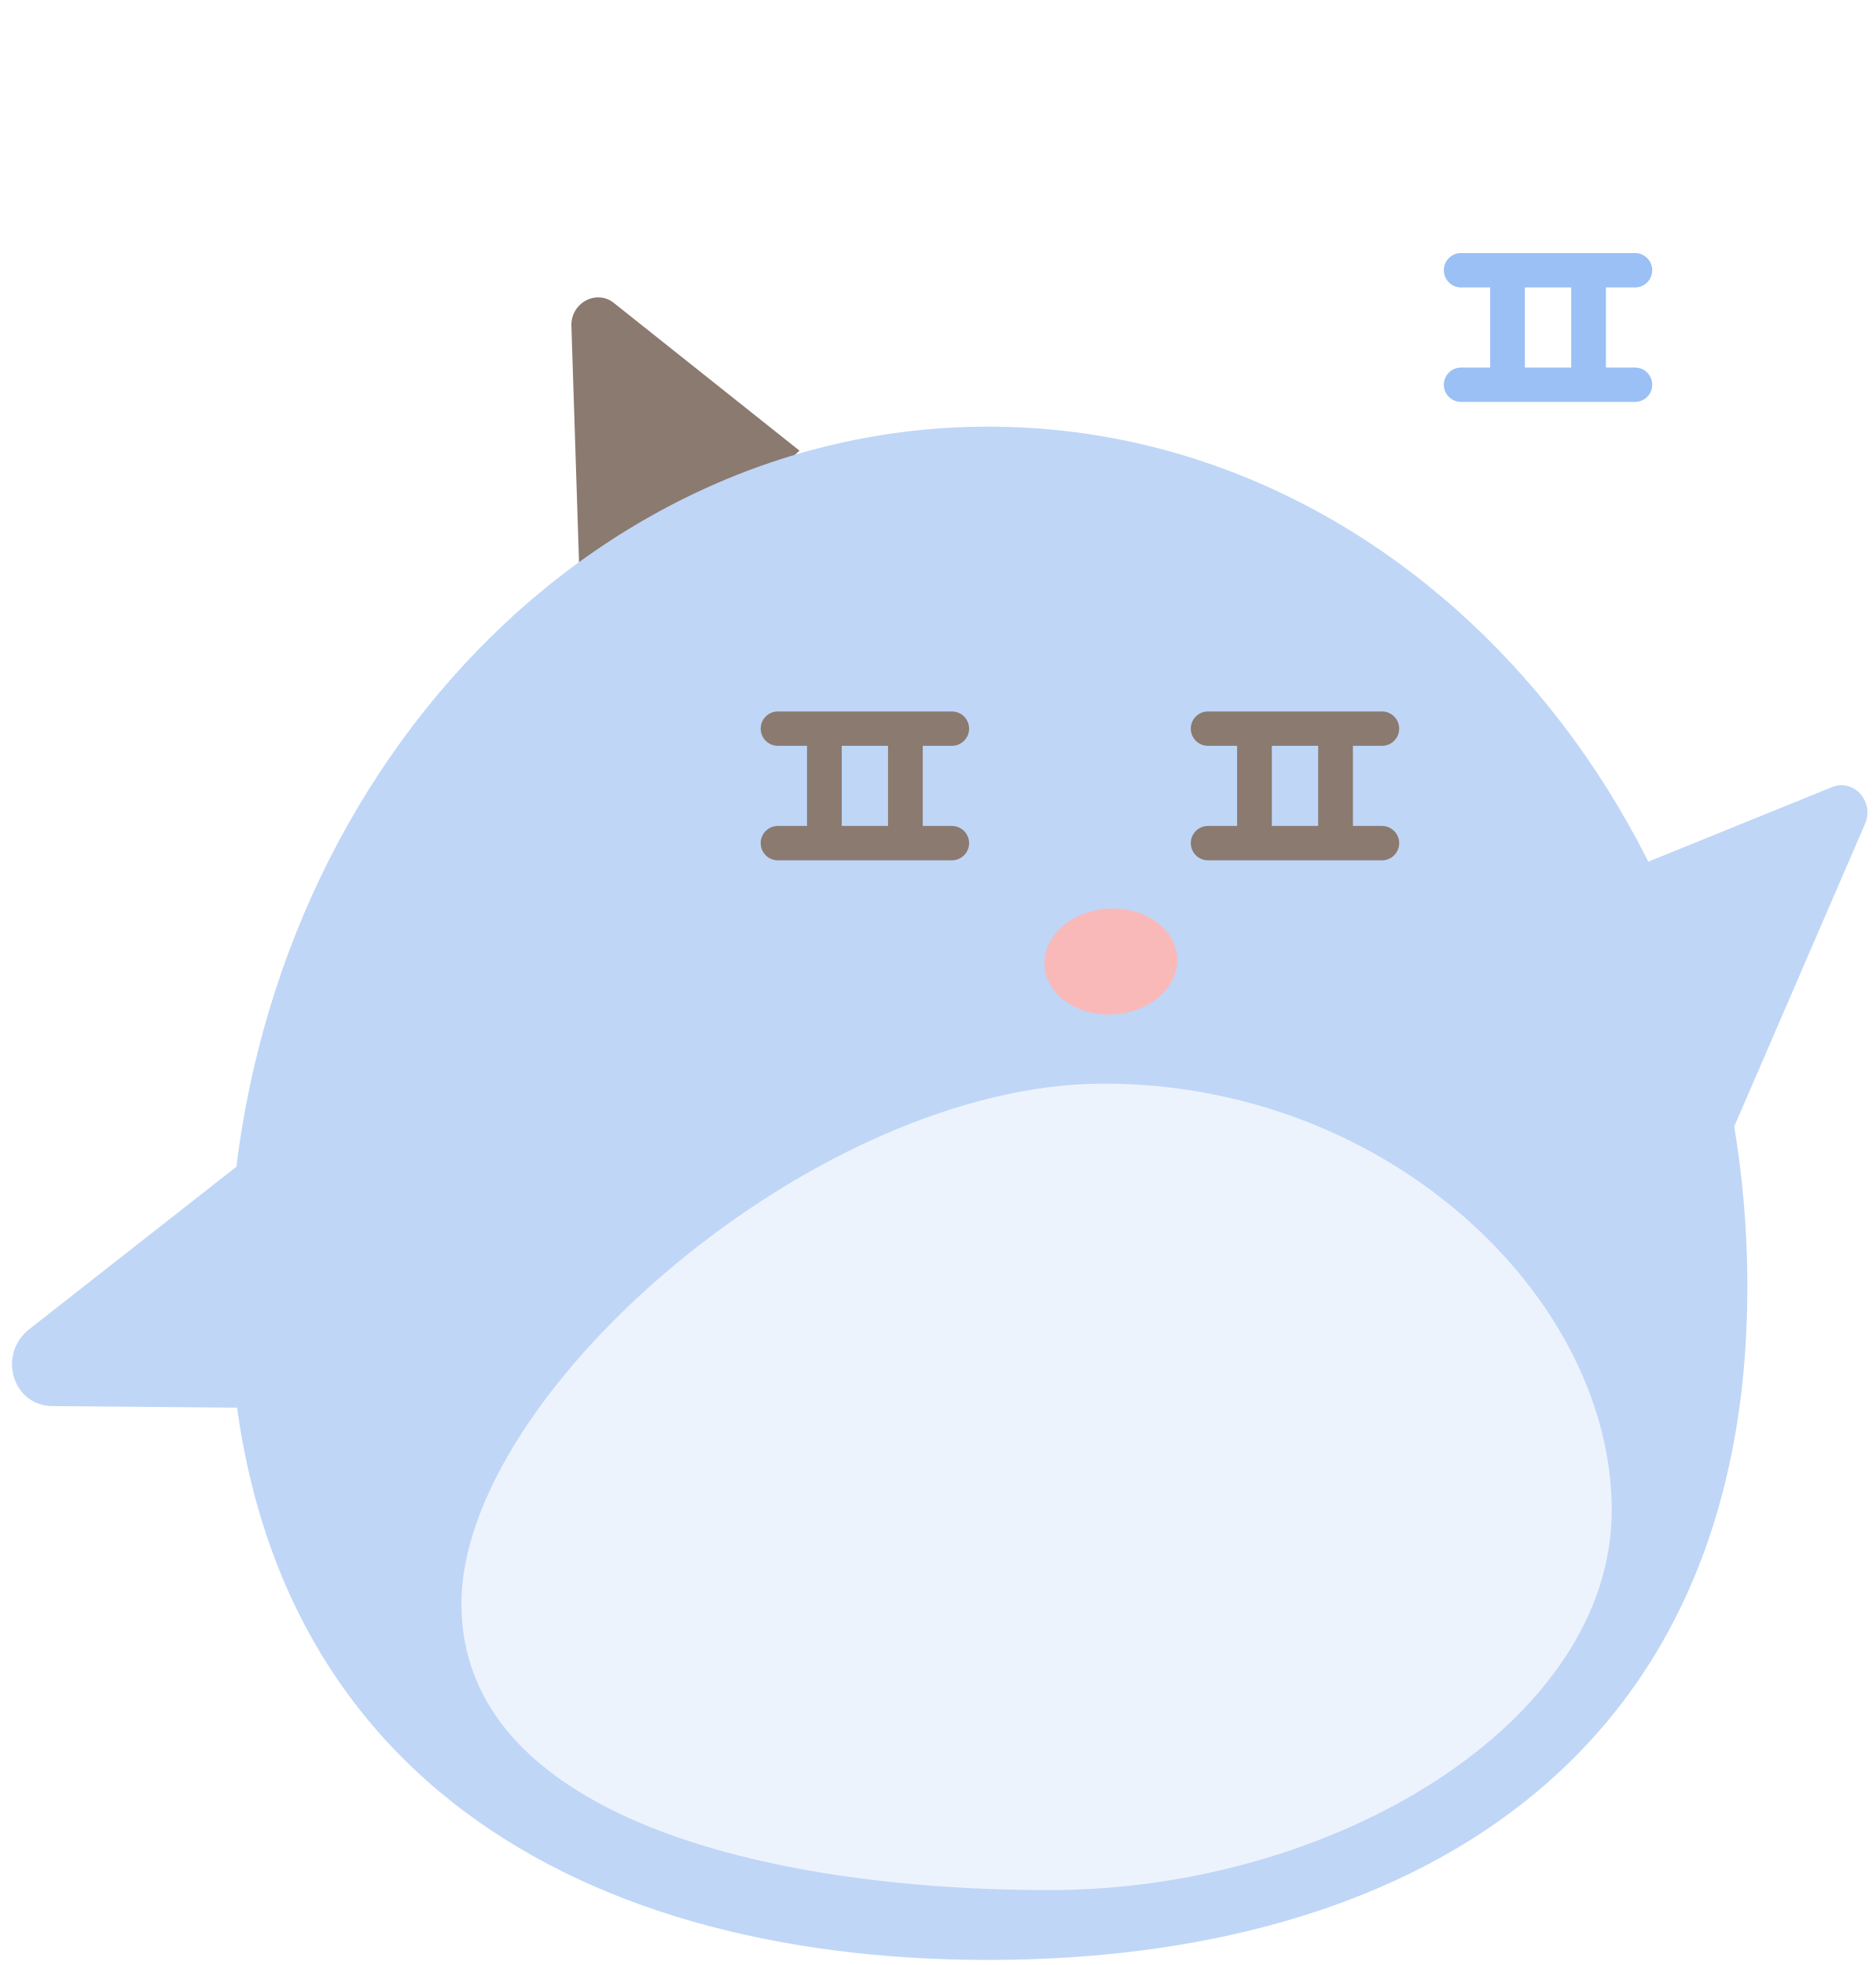
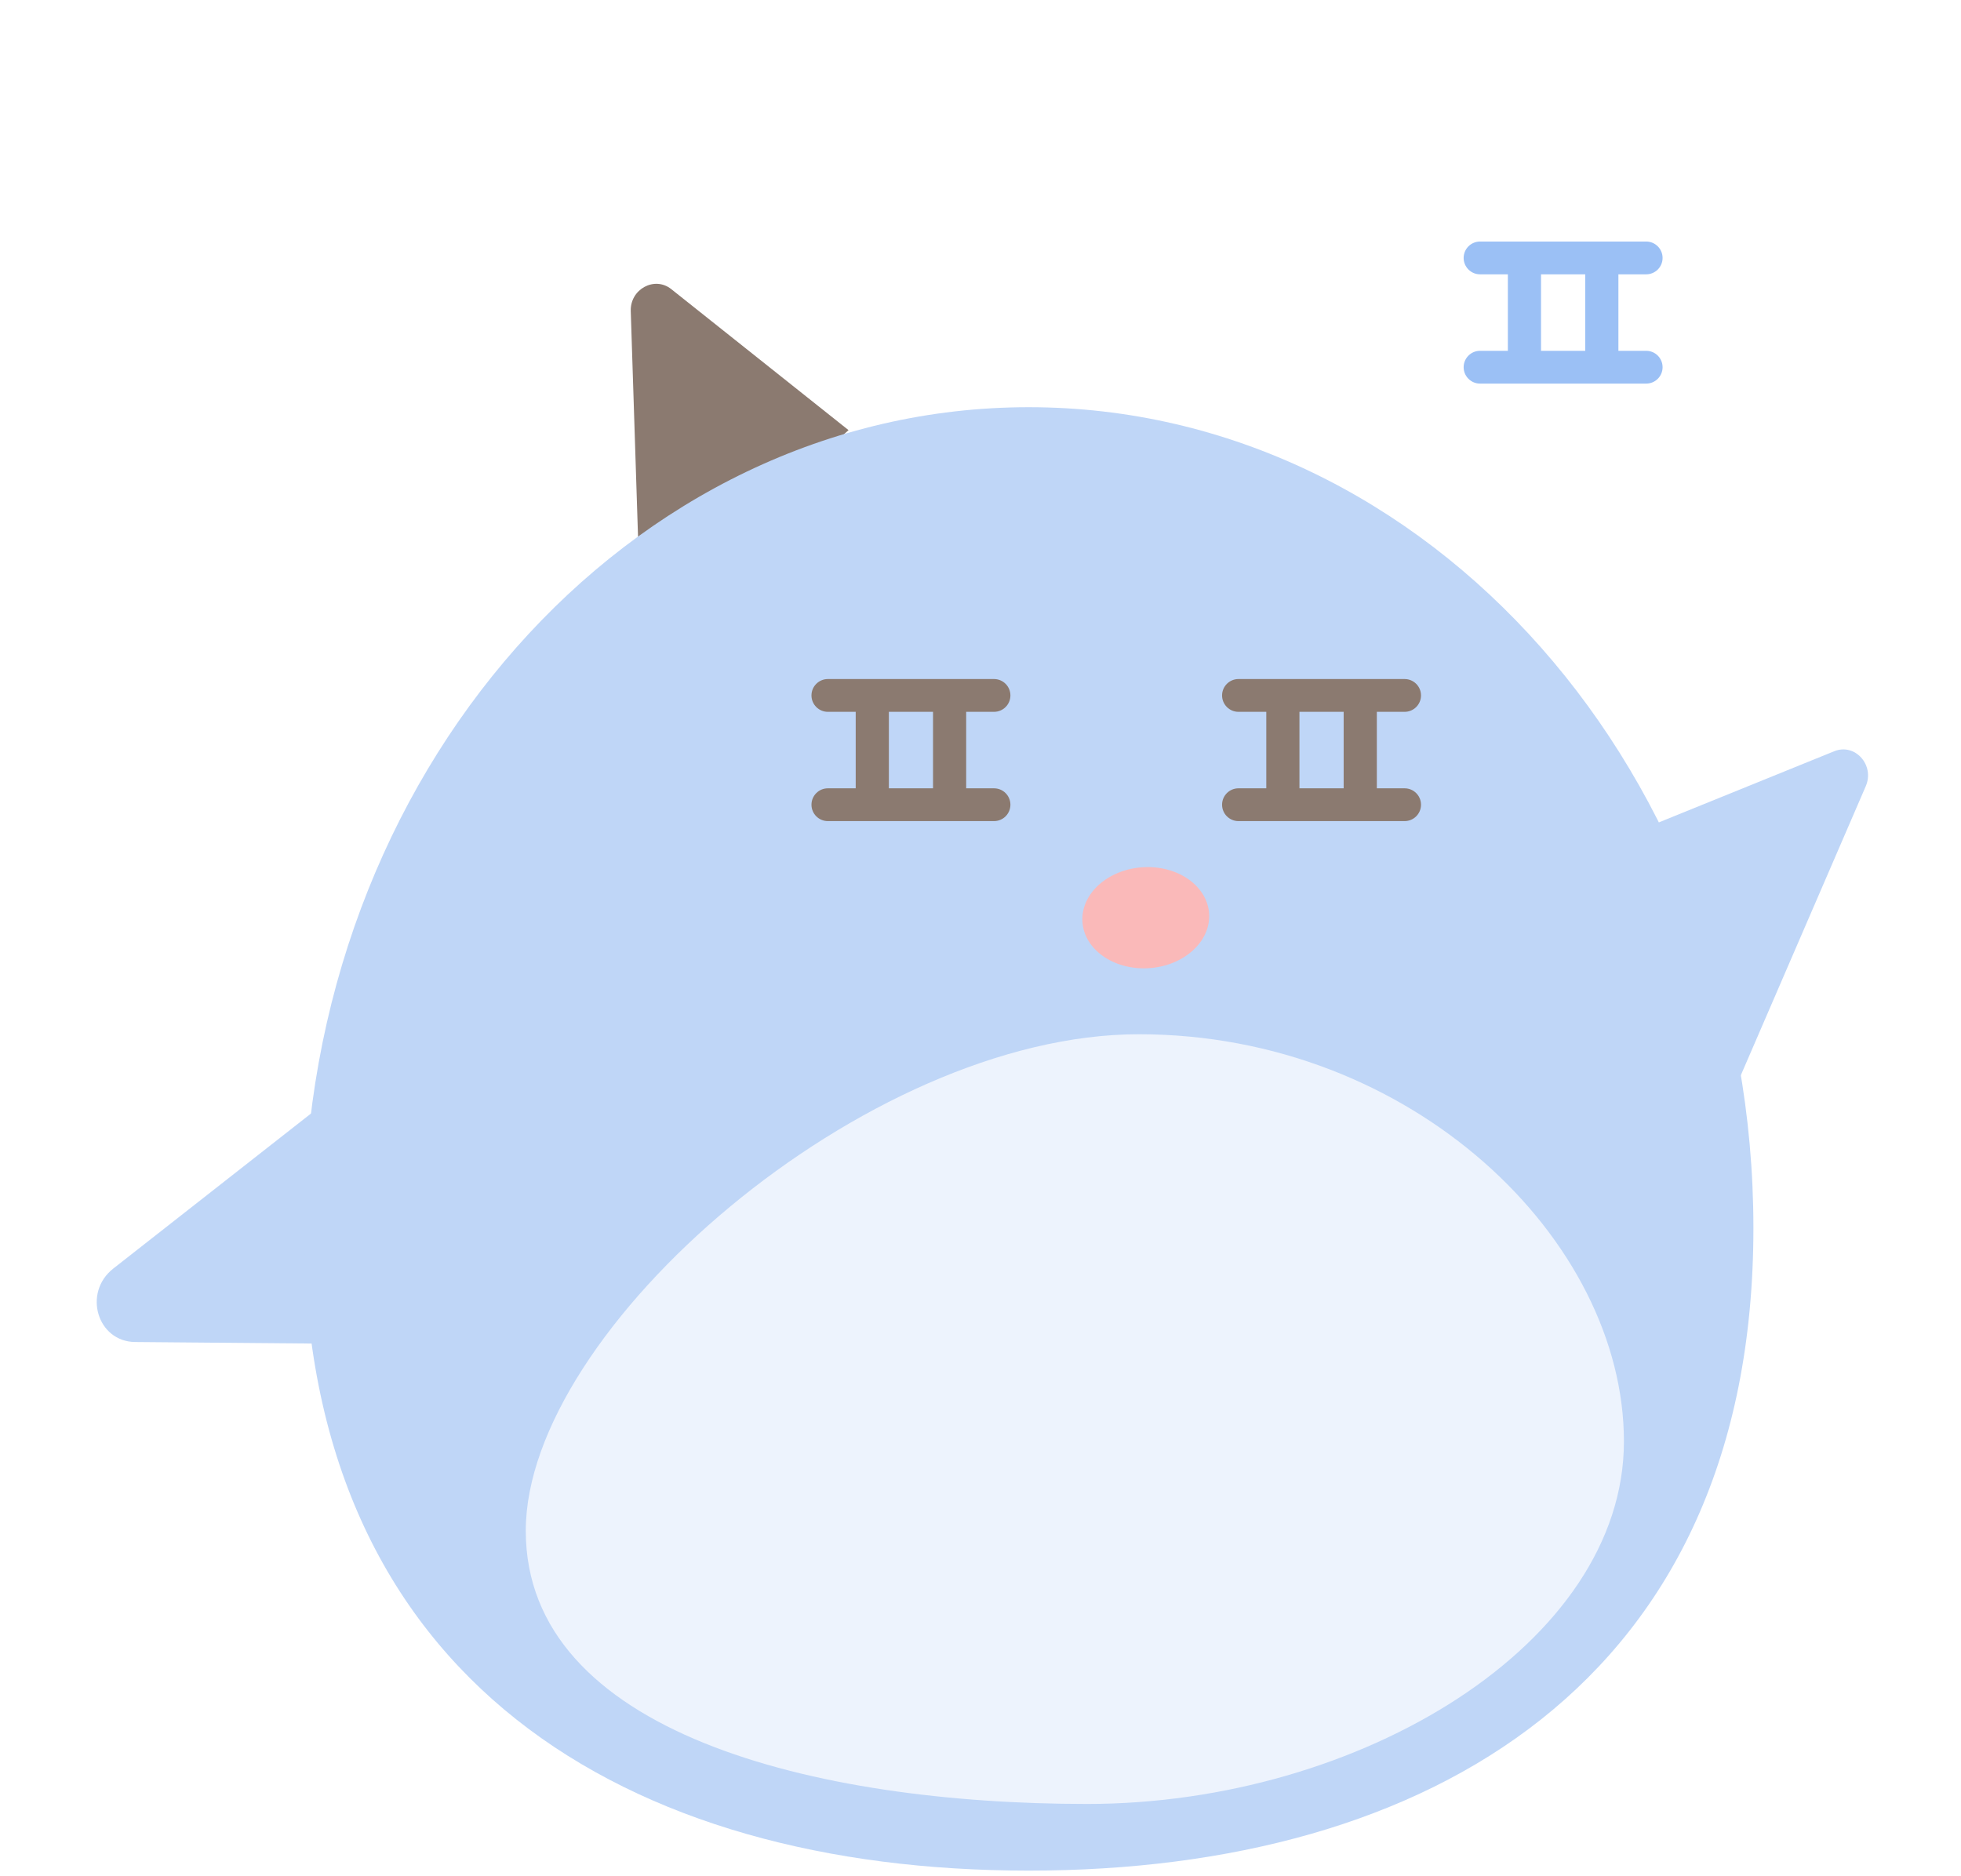
- <svg xmlns="http://www.w3.org/2000/svg" width="126" height="132" viewBox="0 0 126 132" fill="none">
-   <path d="M38.388 21.895C38.338 20.35 40.063 19.414 41.237 20.348L53.714 30.275L39.083 43.466L38.388 21.895Z" fill="#8B7A70" />
-   <path d="M1.973 89.284C-0.186 90.976 0.842 94.432 3.511 94.455L17.522 94.576L16.626 77.793L1.973 89.284Z" fill="#BFD6F7" />
-   <path d="M125.297 55.339C125.943 53.846 124.537 52.283 123.081 52.874L108.89 58.631L116.255 76.26L125.297 55.339Z" fill="#BFD6F7" />
-   <path d="M117.391 86.436C117.391 118.345 94.557 131.66 66.391 131.66C38.224 131.66 15.391 118.345 15.391 86.436C15.391 54.528 38.224 28.66 66.391 28.66C94.557 28.66 117.391 54.528 117.391 86.436Z" fill="#BFD6F7" />
-   <path fill-rule="evenodd" clip-rule="evenodd" d="M52.259 47.793C51.622 47.793 51.105 48.31 51.105 48.947C51.105 49.584 51.622 50.101 52.259 50.101H54.218V55.484H52.259C51.622 55.484 51.105 56.001 51.105 56.638C51.105 57.276 51.622 57.792 52.259 57.792H63.952C64.589 57.792 65.105 57.276 65.105 56.638C65.105 56.001 64.589 55.484 63.952 55.484H61.992V50.101H63.952C64.589 50.101 65.105 49.584 65.105 48.947C65.105 48.31 64.589 47.793 63.952 47.793H52.259ZM59.659 50.101H56.551V55.484H59.659V50.101Z" fill="#8B7A70" />
-   <path fill-rule="evenodd" clip-rule="evenodd" d="M81.154 47.793C80.517 47.793 80 48.31 80 48.947C80 49.584 80.517 50.101 81.154 50.101H83.112V55.484H81.154C80.517 55.484 80 56.001 80 56.638C80 57.276 80.517 57.792 81.154 57.792H92.846C93.483 57.792 94 57.276 94 56.638C94 56.001 93.483 55.484 92.846 55.484H90.891V50.101H92.846C93.483 50.101 94 49.584 94 48.947C94 48.31 93.483 47.793 92.846 47.793H81.154ZM88.557 50.101H85.445V55.484H88.557V50.101Z" fill="#8B7A70" />
-   <path fill-rule="evenodd" clip-rule="evenodd" d="M98.154 17C97.517 17 97 17.517 97 18.154C97 18.791 97.517 19.308 98.154 19.308H100.112V24.691H98.154C97.517 24.691 97 25.208 97 25.845C97 26.483 97.517 26.999 98.154 26.999H109.846C110.483 26.999 111 26.483 111 25.845C111 25.208 110.483 24.691 109.846 24.691H107.891V19.308H109.846C110.483 19.308 111 18.791 111 18.154C111 17.517 110.483 17 109.846 17H98.154ZM105.557 19.308H102.445V24.691H105.557V19.308Z" fill="#9BC0F5" />
-   <ellipse cx="4.466" cy="3.558" rx="4.466" ry="3.558" transform="matrix(0.998508 -0.054597 0.0479631 0.998849 70 61.2812)" fill="#FAB9B9" />
-   <path d="M108.279 101.452C108.279 115.646 89.74 126.968 70.506 126.968C51.271 126.968 31 121.933 31 107.739C31 93.544 54.91 72.793 74.144 72.793C93.379 72.793 108.279 87.258 108.279 101.452Z" fill="#EDF3FD" />
+ <svg xmlns="http://www.w3.org/2000/svg" width="138" height="132" viewBox="0 0 138 132" fill="none">
+   <path d="M44.388 21.895C44.338 20.35 46.063 19.414 47.237 20.348L59.714 30.275L45.083 43.466L44.388 21.895Z" fill="#8B7A70" />
+   <path d="M7.973 89.284C5.814 90.976 6.842 94.432 9.511 94.455L23.522 94.576L22.626 77.793L7.973 89.284Z" fill="#BFD6F7" />
+   <path d="M131.297 55.339C131.943 53.846 130.537 52.283 129.081 52.874L114.89 58.631L122.255 76.26L131.297 55.339Z" fill="#BFD6F7" />
+   <path d="M123.391 86.436C123.391 118.345 100.557 131.66 72.391 131.66C44.224 131.66 21.391 118.345 21.391 86.436C21.391 54.528 44.224 28.66 72.391 28.66C100.557 28.66 123.391 54.528 123.391 86.436Z" fill="#BFD6F7" />
+   <path fill-rule="evenodd" clip-rule="evenodd" d="M58.259 47.793C57.622 47.793 57.105 48.31 57.105 48.947C57.105 49.584 57.622 50.101 58.259 50.101H60.218V55.484H58.259C57.622 55.484 57.105 56.001 57.105 56.638C57.105 57.276 57.622 57.792 58.259 57.792H69.951C70.589 57.792 71.105 57.276 71.105 56.638C71.105 56.001 70.589 55.484 69.951 55.484H67.992V50.101H69.951C70.589 50.101 71.105 49.584 71.105 48.947C71.105 48.31 70.589 47.793 69.951 47.793H58.259ZM65.659 50.101H62.551V55.484H65.659V50.101Z" fill="#8B7A70" />
+   <path fill-rule="evenodd" clip-rule="evenodd" d="M87.154 47.793C86.517 47.793 86 48.31 86 48.947C86 49.584 86.517 50.101 87.154 50.101H89.112V55.484H87.154C86.517 55.484 86 56.001 86 56.638C86 57.276 86.517 57.792 87.154 57.792H98.846C99.483 57.792 100 57.276 100 56.638C100 56.001 99.483 55.484 98.846 55.484H96.891V50.101H98.846C99.483 50.101 100 49.584 100 48.947C100 48.31 99.483 47.793 98.846 47.793H87.154ZM94.557 50.101H91.445V55.484H94.557V50.101Z" fill="#8B7A70" />
+   <path fill-rule="evenodd" clip-rule="evenodd" d="M104.154 17C103.517 17 103 17.517 103 18.154C103 18.791 103.517 19.308 104.154 19.308H106.112V24.691H104.154C103.517 24.691 103 25.208 103 25.845C103 26.483 103.517 26.999 104.154 26.999H115.846C116.483 26.999 117 26.483 117 25.845C117 25.208 116.483 24.691 115.846 24.691H113.891V19.308H115.846C116.483 19.308 117 18.791 117 18.154C117 17.517 116.483 17 115.846 17H104.154ZM111.557 19.308H108.445V24.691H111.557V19.308Z" fill="#9BC0F5" />
+   <ellipse cx="4.466" cy="3.558" rx="4.466" ry="3.558" transform="matrix(0.998508 -0.054597 0.0479631 0.998849 76 61.2812)" fill="#FAB9B9" />
+   <path d="M114.279 101.452C114.279 115.646 95.74 126.968 76.506 126.968C57.271 126.968 37 121.933 37 107.739C37 93.544 60.91 72.793 80.144 72.793C99.379 72.793 114.279 87.258 114.279 101.452Z" fill="#EDF3FD" />
</svg>
